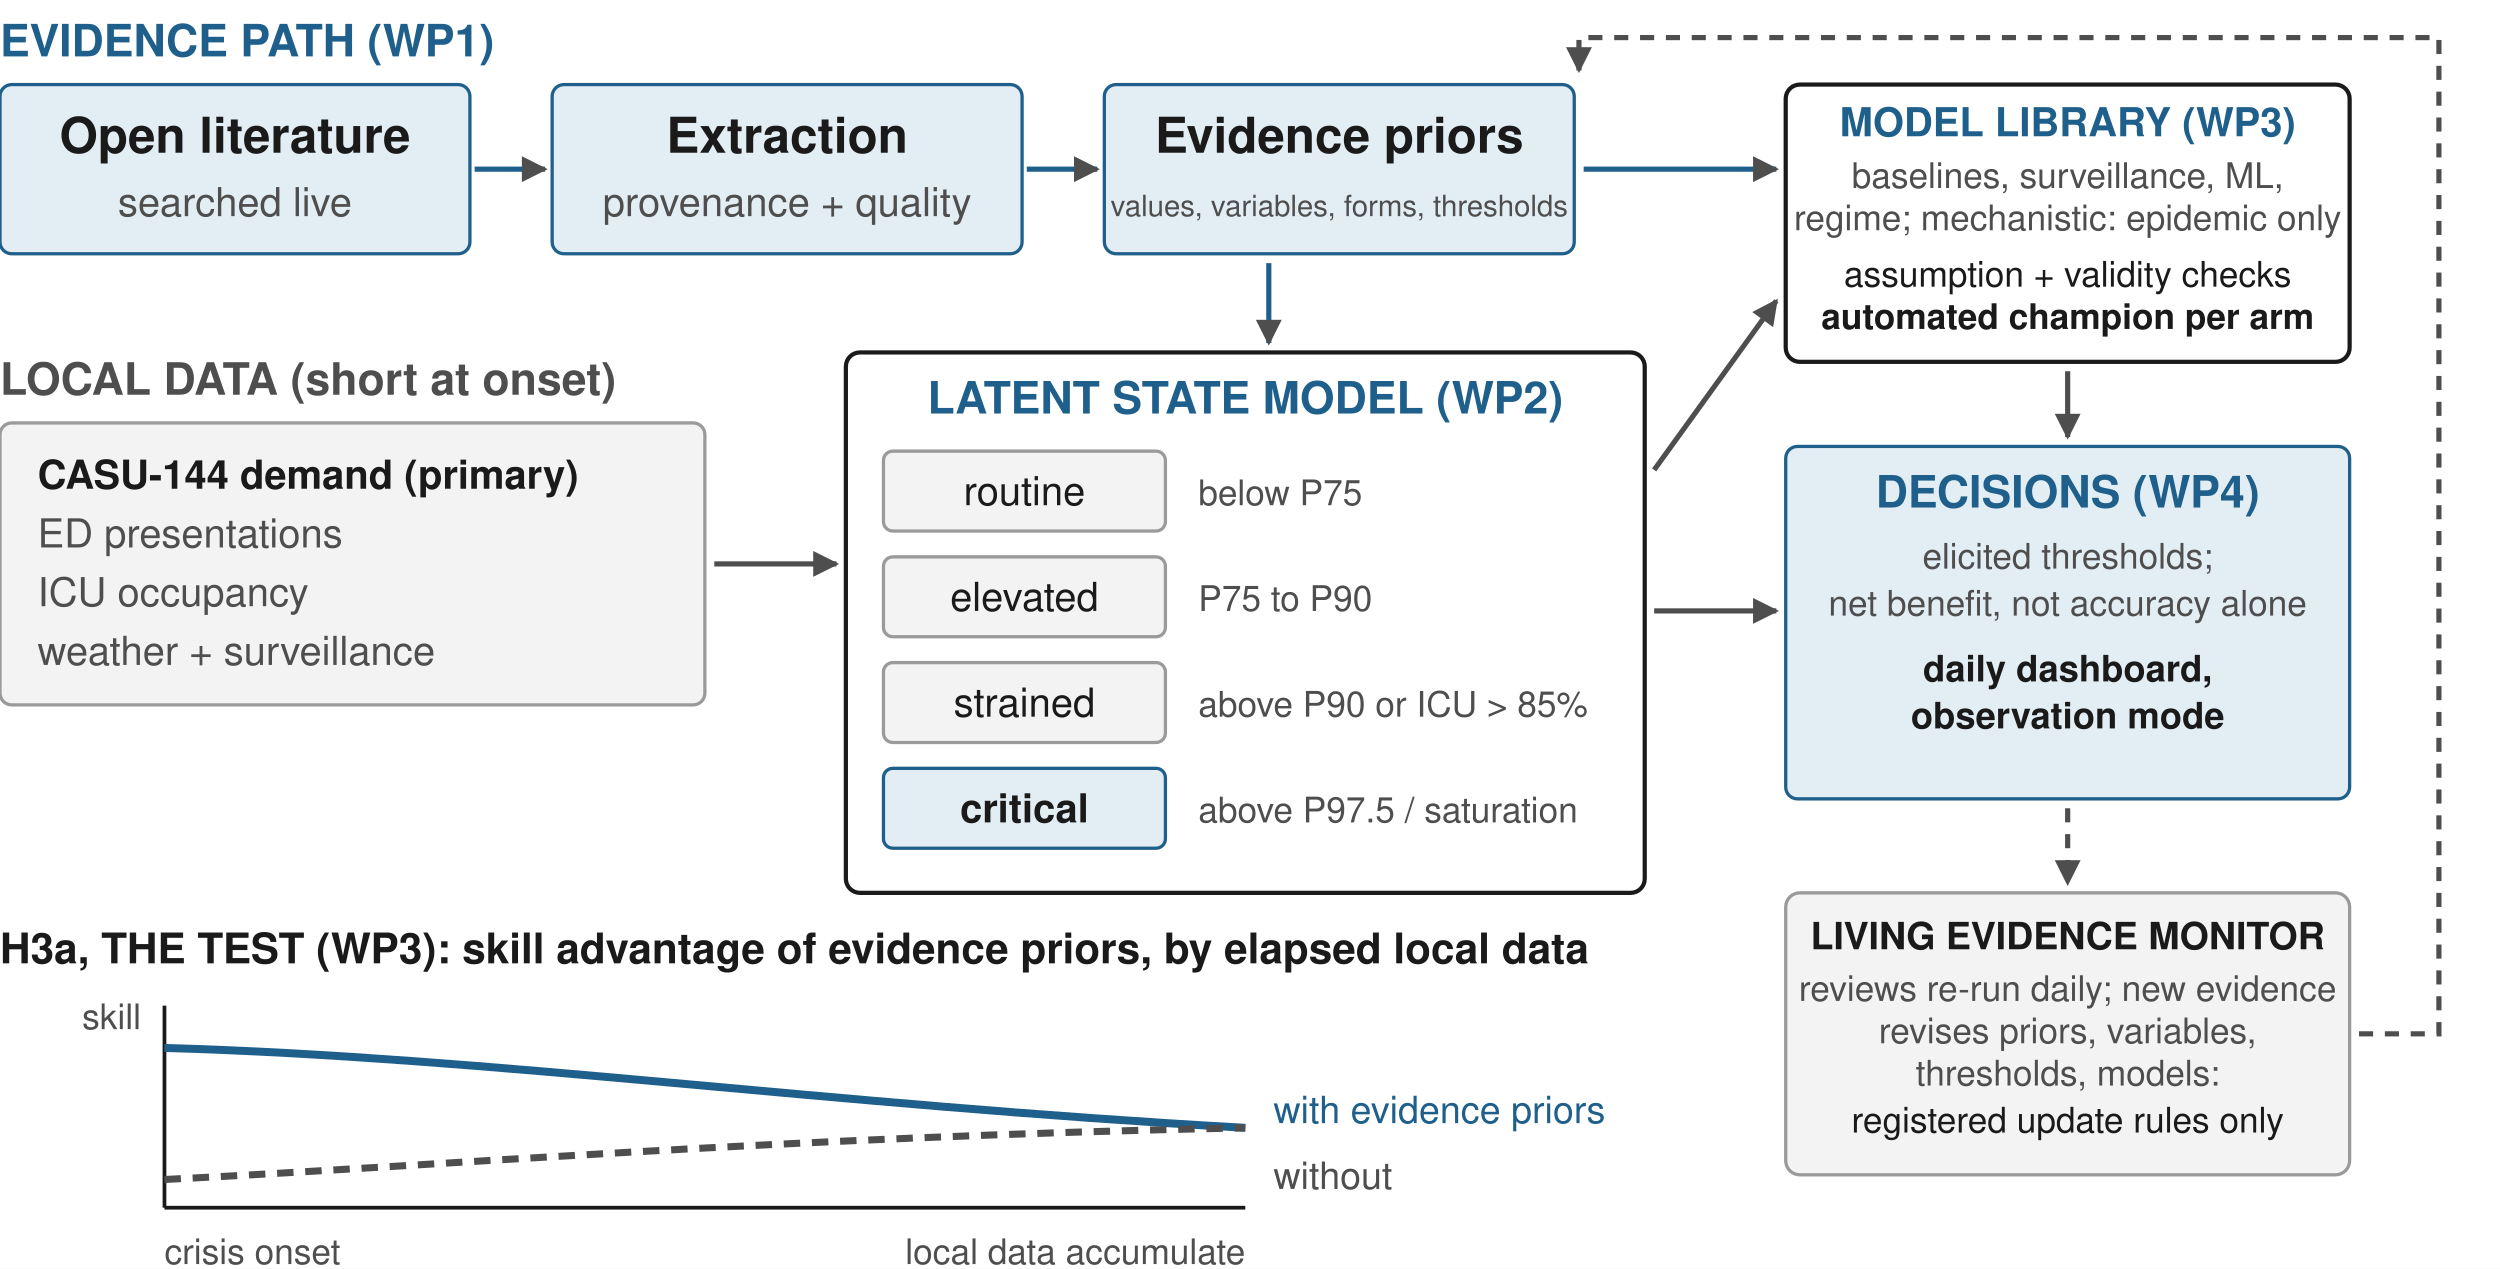
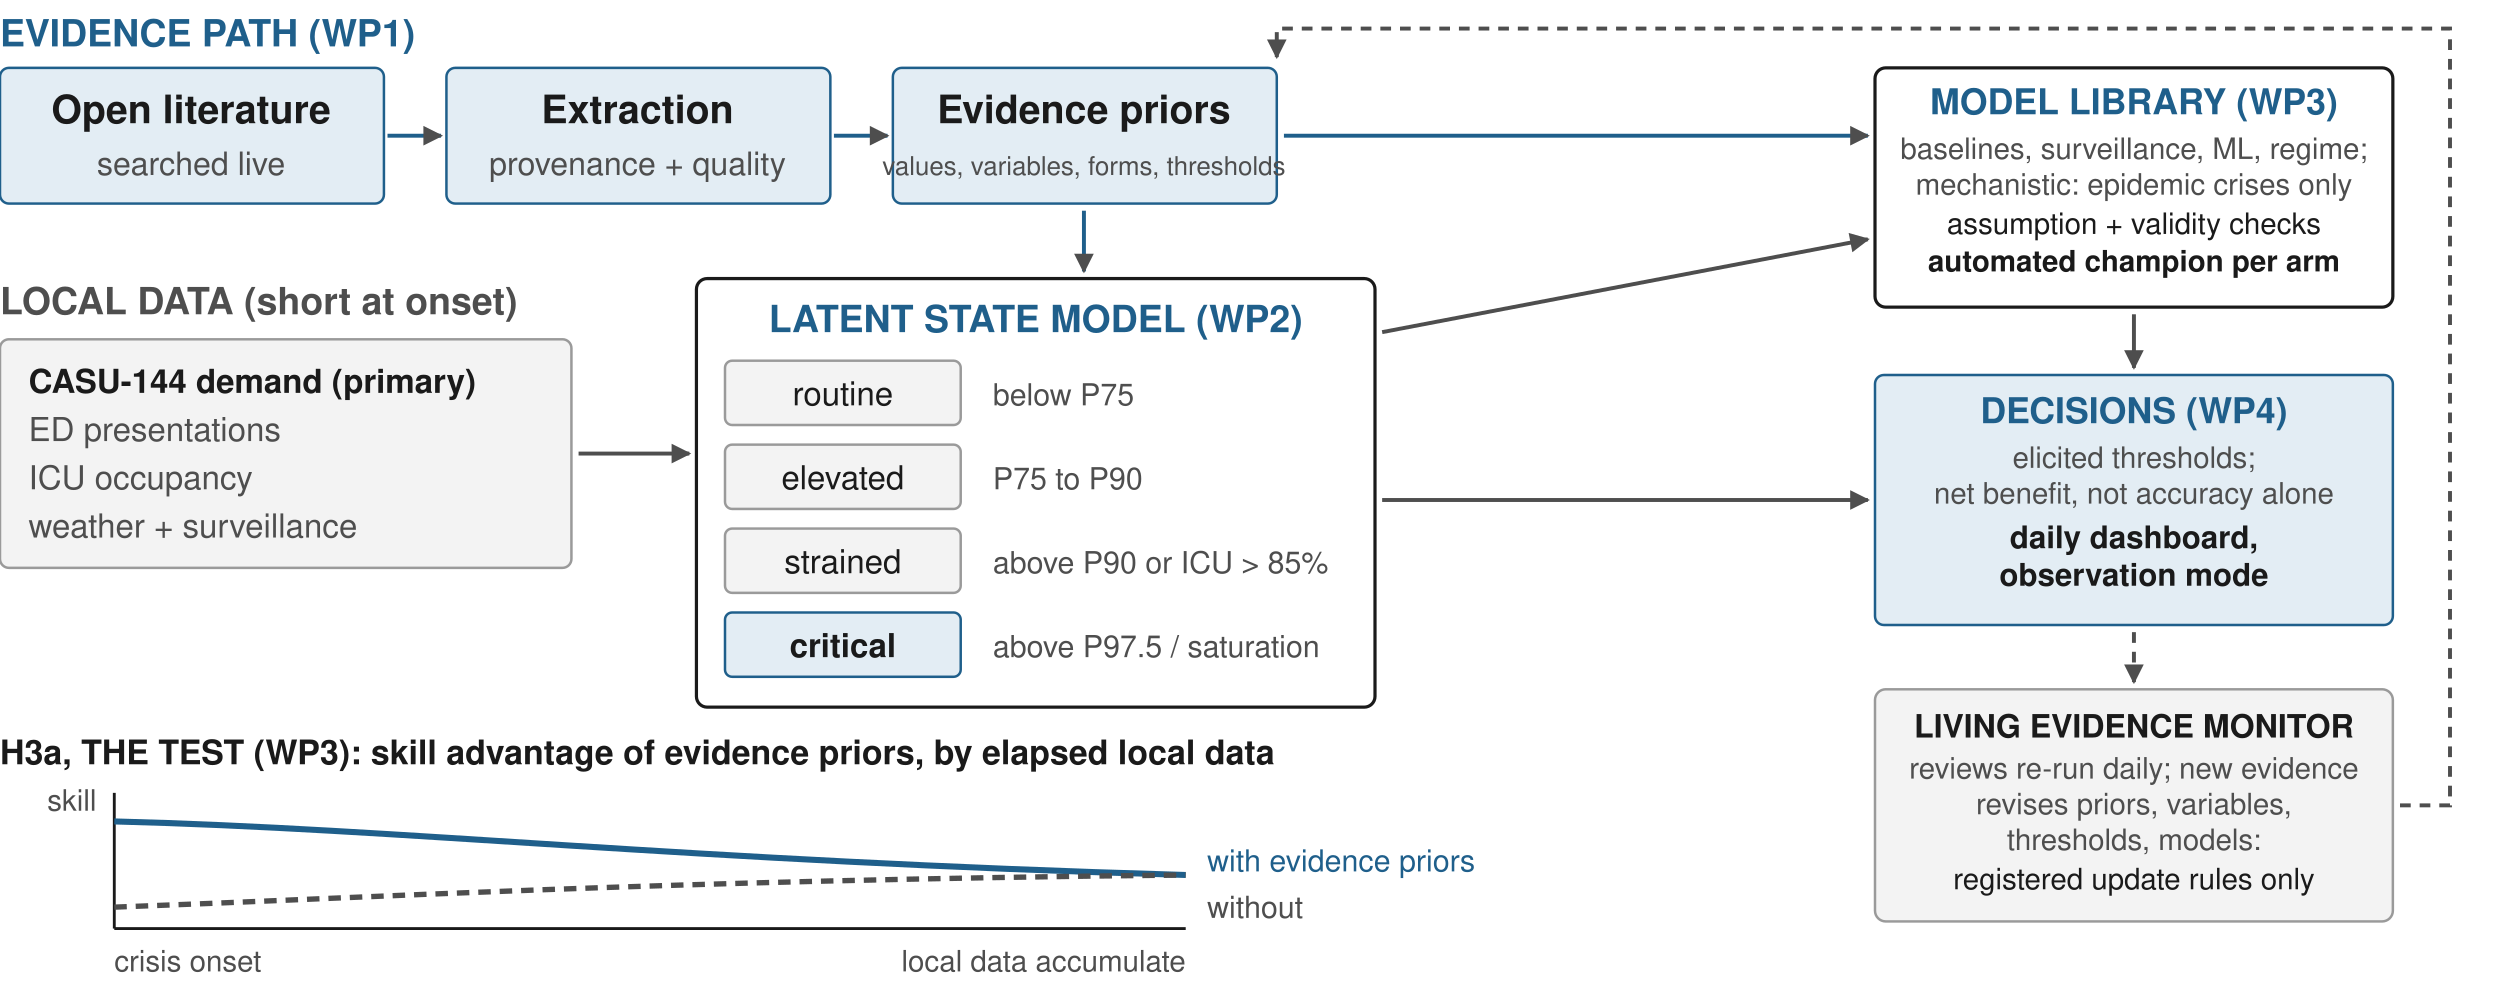
- <svg xmlns="http://www.w3.org/2000/svg" width="1064" height="540" viewBox="0 0 1064 540">
+ <svg xmlns="http://www.w3.org/2000/svg" width="1400" height="560" viewBox="0 0 1400 560">
  <defs>
    <marker id="a" viewBox="0 0 10 10" refX="9" refY="5" markerWidth="5" markerHeight="5" orient="auto-start-reverse">
      <path d="M 0 0 L 10 5 L 0 10 z" fill="#4e4e4e" />
    </marker>
  </defs>
-   <rect width="1064" height="540" fill="white" />
-   <text x="0" y="24" font-family="Helvetica, Arial, sans-serif" font-size="19" fill="#1f5f8b" text-anchor="start" font-weight="bold" font-style="normal">EVIDENCE PATH (WP1)</text>
-   <rect x="0" y="36" width="200" height="72" rx="5" fill="#e3edf4" stroke="#1f5f8b" stroke-width="1.4" />
-   <text x="100" y="65" font-family="Helvetica, Arial, sans-serif" font-size="21" fill="#1a1a1a" text-anchor="middle" font-weight="bold" font-style="normal">Open literature</text>
-   <text x="100" y="92" font-family="Helvetica, Arial, sans-serif" font-size="17" fill="#4e4e4e" text-anchor="middle" font-weight="normal" font-style="normal">searched live</text>
-   <rect x="235" y="36" width="200" height="72" rx="5" fill="#e3edf4" stroke="#1f5f8b" stroke-width="1.4" />
-   <text x="335" y="65" font-family="Helvetica, Arial, sans-serif" font-size="21" fill="#1a1a1a" text-anchor="middle" font-weight="bold" font-style="normal">Extraction</text>
-   <text x="335" y="92" font-family="Helvetica, Arial, sans-serif" font-size="17" fill="#4e4e4e" text-anchor="middle" font-weight="normal" font-style="normal">provenance + quality</text>
-   <rect x="470" y="36" width="200" height="72" rx="5" fill="#e3edf4" stroke="#1f5f8b" stroke-width="1.4" />
-   <text x="570" y="65" font-family="Helvetica, Arial, sans-serif" font-size="21" fill="#1a1a1a" text-anchor="middle" font-weight="bold" font-style="normal">Evidence priors</text>
-   <text x="570" y="92" font-family="Helvetica, Arial, sans-serif" font-size="12.5" fill="#4e4e4e" text-anchor="middle" font-weight="normal" font-style="normal">values, variables, forms, thresholds</text>
-   <line x1="202" y1="72" x2="232" y2="72" stroke="#1f5f8b" stroke-width="2.2" marker-end="url(#a)" />
-   <line x1="437" y1="72" x2="467" y2="72" stroke="#1f5f8b" stroke-width="2.2" marker-end="url(#a)" />
-   <text x="0" y="168" font-family="Helvetica, Arial, sans-serif" font-size="19" fill="#4e4e4e" text-anchor="start" font-weight="bold" font-style="normal">LOCAL DATA (short at onset)</text>
-   <rect x="0" y="180" width="300" height="120" rx="5" fill="#f3f3f3" stroke="#9a9a9a" stroke-width="1.4" />
-   <text x="16" y="208" font-family="Helvetica, Arial, sans-serif" font-size="17" fill="#1a1a1a" text-anchor="start" font-weight="bold" font-style="normal">CASU-144 demand (primary)</text>
-   <text x="16" y="233" font-family="Helvetica, Arial, sans-serif" font-size="17" fill="#4e4e4e" text-anchor="start" font-weight="normal" font-style="normal">ED presentations</text>
-   <text x="16" y="258" font-family="Helvetica, Arial, sans-serif" font-size="17" fill="#4e4e4e" text-anchor="start" font-weight="normal" font-style="normal">ICU occupancy</text>
-   <text x="16" y="283" font-family="Helvetica, Arial, sans-serif" font-size="17" fill="#4e4e4e" text-anchor="start" font-weight="normal" font-style="normal">weather + surveillance</text>
-   <rect x="360" y="150" width="340" height="230" rx="6" fill="white" stroke="#1a1a1a" stroke-width="1.8" />
-   <text x="530.0" y="176" font-family="Helvetica, Arial, sans-serif" font-size="19" fill="#1f5f8b" text-anchor="middle" font-weight="bold" font-style="normal">LATENT STATE MODEL (WP2)</text>
-   <rect x="376" y="192" width="120" height="34" rx="4" fill="#f3f3f3" stroke="#9a9a9a" stroke-width="1.4" />
-   <text x="436" y="215" font-family="Helvetica, Arial, sans-serif" font-size="17" fill="#1a1a1a" text-anchor="middle" font-weight="normal" font-style="normal">routine</text>
-   <text x="510" y="215" font-family="Helvetica, Arial, sans-serif" font-size="15" fill="#4e4e4e" text-anchor="start" font-weight="normal" font-style="normal">below P75</text>
-   <rect x="376" y="237" width="120" height="34" rx="4" fill="#f3f3f3" stroke="#9a9a9a" stroke-width="1.4" />
-   <text x="436" y="260" font-family="Helvetica, Arial, sans-serif" font-size="17" fill="#1a1a1a" text-anchor="middle" font-weight="normal" font-style="normal">elevated</text>
-   <text x="510" y="260" font-family="Helvetica, Arial, sans-serif" font-size="15" fill="#4e4e4e" text-anchor="start" font-weight="normal" font-style="normal">P75 to P90</text>
-   <rect x="376" y="282" width="120" height="34" rx="4" fill="#f3f3f3" stroke="#9a9a9a" stroke-width="1.4" />
-   <text x="436" y="305" font-family="Helvetica, Arial, sans-serif" font-size="17" fill="#1a1a1a" text-anchor="middle" font-weight="normal" font-style="normal">strained</text>
-   <text x="510" y="305" font-family="Helvetica, Arial, sans-serif" font-size="15" fill="#4e4e4e" text-anchor="start" font-weight="normal" font-style="normal">above P90 or ICU &gt; 85%</text>
-   <rect x="376" y="327" width="120" height="34" rx="4" fill="#e3edf4" stroke="#1f5f8b" stroke-width="1.4" />
-   <text x="436" y="350" font-family="Helvetica, Arial, sans-serif" font-size="17" fill="#1a1a1a" text-anchor="middle" font-weight="bold" font-style="normal">critical</text>
-   <text x="510" y="350" font-family="Helvetica, Arial, sans-serif" font-size="15" fill="#4e4e4e" text-anchor="start" font-weight="normal" font-style="normal">above P97.5 / saturation</text>
-   <line x1="540" y1="112" x2="540" y2="146" stroke="#1f5f8b" stroke-width="2.2" marker-end="url(#a)" />
-   <line x1="304" y1="240" x2="356" y2="240" stroke="#4e4e4e" stroke-width="2.2" marker-end="url(#a)" />
-   <rect x="760" y="36" width="240" height="118" rx="6" fill="white" stroke="#1a1a1a" stroke-width="1.8" />
-   <text x="880" y="58" font-family="Helvetica, Arial, sans-serif" font-size="17" fill="#1f5f8b" text-anchor="middle" font-weight="bold" font-style="normal">MODEL LIBRARY (WP3)</text>
-   <text x="880" y="80" font-family="Helvetica, Arial, sans-serif" font-size="15" fill="#4e4e4e" text-anchor="middle" font-weight="normal" font-style="normal">baselines, surveillance, ML,</text>
-   <text x="880" y="98" font-family="Helvetica, Arial, sans-serif" font-size="15" fill="#4e4e4e" text-anchor="middle" font-weight="normal" font-style="normal">regime; mechanistic: epidemic only</text>
-   <text x="880" y="122" font-family="Helvetica, Arial, sans-serif" font-size="15" fill="#1a1a1a" text-anchor="middle" font-weight="normal" font-style="normal">assumption + validity checks</text>
-   <text x="880" y="140" font-family="Helvetica, Arial, sans-serif" font-size="15" fill="#1a1a1a" text-anchor="middle" font-weight="bold" font-style="normal">automated champion per arm</text>
-   <line x1="674" y1="72" x2="756" y2="72" stroke="#1f5f8b" stroke-width="2.2" marker-end="url(#a)" />
-   <line x1="880" y1="158" x2="880" y2="186" stroke="#4e4e4e" stroke-width="2.2" marker-end="url(#a)" />
-   <line x1="704" y1="200" x2="756" y2="128" stroke="#4e4e4e" stroke-width="2.2" marker-end="url(#a)" />
-   <rect x="760" y="190" width="240" height="150" rx="5" fill="#e3edf4" stroke="#1f5f8b" stroke-width="1.4" />
-   <text x="880" y="216" font-family="Helvetica, Arial, sans-serif" font-size="19" fill="#1f5f8b" text-anchor="middle" font-weight="bold" font-style="normal">DECISIONS (WP4)</text>
-   <text x="880" y="242" font-family="Helvetica, Arial, sans-serif" font-size="15" fill="#4e4e4e" text-anchor="middle" font-weight="normal" font-style="normal">elicited thresholds;</text>
-   <text x="880" y="262" font-family="Helvetica, Arial, sans-serif" font-size="15" fill="#4e4e4e" text-anchor="middle" font-weight="normal" font-style="normal">net benefit, not accuracy alone</text>
-   <text x="880" y="290" font-family="Helvetica, Arial, sans-serif" font-size="15.5" fill="#1a1a1a" text-anchor="middle" font-weight="bold" font-style="normal">daily dashboard,</text>
-   <text x="880" y="310" font-family="Helvetica, Arial, sans-serif" font-size="15.5" fill="#1a1a1a" text-anchor="middle" font-weight="bold" font-style="normal">observation mode</text>
-   <line x1="704" y1="260" x2="756" y2="260" stroke="#4e4e4e" stroke-width="2.2" marker-end="url(#a)" />
-   <rect x="760" y="380" width="240" height="120" rx="6" fill="#f3f3f3" stroke="#9a9a9a" stroke-width="1.4" />
-   <text x="880" y="404" font-family="Helvetica, Arial, sans-serif" font-size="16" fill="#1a1a1a" text-anchor="middle" font-weight="bold" font-style="normal">LIVING EVIDENCE MONITOR</text>
-   <text x="880" y="426" font-family="Helvetica, Arial, sans-serif" font-size="15" fill="#4e4e4e" text-anchor="middle" font-weight="normal" font-style="normal">reviews re-run daily; new evidence</text>
-   <text x="880" y="444" font-family="Helvetica, Arial, sans-serif" font-size="15" fill="#4e4e4e" text-anchor="middle" font-weight="normal" font-style="normal">revises priors, variables,</text>
-   <text x="880" y="462" font-family="Helvetica, Arial, sans-serif" font-size="15" fill="#4e4e4e" text-anchor="middle" font-weight="normal" font-style="normal">thresholds, models:</text>
-   <text x="880" y="482" font-family="Helvetica, Arial, sans-serif" font-size="15" fill="#1a1a1a" text-anchor="middle" font-weight="normal" font-style="normal">registered update rules only</text>
-   <line x1="880" y1="344" x2="880" y2="376" stroke="#4e4e4e" stroke-width="2.2" marker-end="url(#a)" stroke-dasharray="6,5" />
-   <path d="M 1004 440 L 1038 440 L 1038 16 L 672 16 L 672 30" fill="none" stroke="#4e4e4e" stroke-width="2.2" stroke-dasharray="6,5" marker-end="url(#a)" />
-   <text x="0" y="410" font-family="Helvetica, Arial, sans-serif" font-size="18" fill="#1a1a1a" text-anchor="start" font-weight="bold" font-style="normal">H3a, THE TEST (WP3):  skill advantage of evidence priors, by elapsed local data</text>
-   <line x1="70" y1="514" x2="530" y2="514" stroke="#1a1a1a" stroke-width="1.6" />
-   <line x1="70" y1="428" x2="70" y2="514" stroke="#1a1a1a" stroke-width="1.6" />
-   <path d="M 70 446 C 210 450 350 470 530 480" fill="none" stroke="#1f5f8b" stroke-width="3.4" />
-   <path d="M 70 502 C 190 496 330 484 530 480" fill="none" stroke="#4e4e4e" stroke-width="3" stroke-dasharray="7,5" />
-   <text x="542" y="478" font-family="Helvetica, Arial, sans-serif" font-size="16" fill="#1f5f8b" text-anchor="start" font-weight="normal" font-style="normal">with evidence priors</text>
-   <text x="542" y="506" font-family="Helvetica, Arial, sans-serif" font-size="16" fill="#4e4e4e" text-anchor="start" font-weight="normal" font-style="normal">without</text>
-   <text x="60" y="438" font-family="Helvetica, Arial, sans-serif" font-size="15" fill="#4e4e4e" text-anchor="end" font-weight="normal" font-style="normal">skill</text>
-   <text x="70" y="538" font-family="Helvetica, Arial, sans-serif" font-size="15" fill="#4e4e4e" text-anchor="start" font-weight="normal" font-style="normal">crisis onset</text>
-   <text x="530" y="538" font-family="Helvetica, Arial, sans-serif" font-size="15" fill="#4e4e4e" text-anchor="end" font-weight="normal" font-style="normal">local data accumulate</text>
+   <rect width="1400" height="560" fill="white" />
+   <text x="0" y="26" font-family="Helvetica, Arial, sans-serif" font-size="21" fill="#1f5f8b" text-anchor="start" font-weight="bold" font-style="normal">EVIDENCE PATH (WP1)</text>
+   <rect x="0" y="38" width="215" height="76" rx="5" fill="#e3edf4" stroke="#1f5f8b" stroke-width="1.4" />
+   <text x="107" y="69" font-family="Helvetica, Arial, sans-serif" font-size="22" fill="#1a1a1a" text-anchor="middle" font-weight="bold" font-style="normal">Open literature</text>
+   <text x="107" y="98" font-family="Helvetica, Arial, sans-serif" font-size="18" fill="#4e4e4e" text-anchor="middle" font-weight="normal" font-style="normal">searched live</text>
+   <rect x="250" y="38" width="215" height="76" rx="5" fill="#e3edf4" stroke="#1f5f8b" stroke-width="1.4" />
+   <text x="357" y="69" font-family="Helvetica, Arial, sans-serif" font-size="22" fill="#1a1a1a" text-anchor="middle" font-weight="bold" font-style="normal">Extraction</text>
+   <text x="357" y="98" font-family="Helvetica, Arial, sans-serif" font-size="18" fill="#4e4e4e" text-anchor="middle" font-weight="normal" font-style="normal">provenance + quality</text>
+   <rect x="500" y="38" width="215" height="76" rx="5" fill="#e3edf4" stroke="#1f5f8b" stroke-width="1.4" />
+   <text x="607" y="69" font-family="Helvetica, Arial, sans-serif" font-size="22" fill="#1a1a1a" text-anchor="middle" font-weight="bold" font-style="normal">Evidence priors</text>
+   <text x="607" y="98" font-family="Helvetica, Arial, sans-serif" font-size="14.5" fill="#4e4e4e" text-anchor="middle" font-weight="normal" font-style="normal">values, variables, forms, thresholds</text>
+   <line x1="217" y1="76" x2="247" y2="76" stroke="#1f5f8b" stroke-width="2.2" marker-end="url(#a)" />
+   <line x1="467" y1="76" x2="497" y2="76" stroke="#1f5f8b" stroke-width="2.2" marker-end="url(#a)" />
+   <text x="0" y="176" font-family="Helvetica, Arial, sans-serif" font-size="21" fill="#4e4e4e" text-anchor="start" font-weight="bold" font-style="normal">LOCAL DATA (short at onset)</text>
+   <rect x="0" y="190" width="320" height="128" rx="5" fill="#f3f3f3" stroke="#9a9a9a" stroke-width="1.4" />
+   <text x="16" y="220" font-family="Helvetica, Arial, sans-serif" font-size="18.5" fill="#1a1a1a" text-anchor="start" font-weight="bold" font-style="normal">CASU-144 demand (primary)</text>
+   <text x="16" y="247" font-family="Helvetica, Arial, sans-serif" font-size="18.5" fill="#4e4e4e" text-anchor="start" font-weight="normal" font-style="normal">ED presentations</text>
+   <text x="16" y="274" font-family="Helvetica, Arial, sans-serif" font-size="18.5" fill="#4e4e4e" text-anchor="start" font-weight="normal" font-style="normal">ICU occupancy</text>
+   <text x="16" y="301" font-family="Helvetica, Arial, sans-serif" font-size="18.5" fill="#4e4e4e" text-anchor="start" font-weight="normal" font-style="normal">weather + surveillance</text>
+   <rect x="390" y="156" width="380" height="240" rx="6" fill="white" stroke="#1a1a1a" stroke-width="1.8" />
+   <text x="580.0" y="186" font-family="Helvetica, Arial, sans-serif" font-size="21" fill="#1f5f8b" text-anchor="middle" font-weight="bold" font-style="normal">LATENT STATE MODEL (WP2)</text>
+   <rect x="406" y="202" width="132" height="36" rx="4" fill="#f3f3f3" stroke="#9a9a9a" stroke-width="1.4" />
+   <text x="472" y="227" font-family="Helvetica, Arial, sans-serif" font-size="18.5" fill="#1a1a1a" text-anchor="middle" font-weight="normal" font-style="normal">routine</text>
+   <text x="556" y="227" font-family="Helvetica, Arial, sans-serif" font-size="17" fill="#4e4e4e" text-anchor="start" font-weight="normal" font-style="normal">below P75</text>
+   <rect x="406" y="249" width="132" height="36" rx="4" fill="#f3f3f3" stroke="#9a9a9a" stroke-width="1.4" />
+   <text x="472" y="274" font-family="Helvetica, Arial, sans-serif" font-size="18.5" fill="#1a1a1a" text-anchor="middle" font-weight="normal" font-style="normal">elevated</text>
+   <text x="556" y="274" font-family="Helvetica, Arial, sans-serif" font-size="17" fill="#4e4e4e" text-anchor="start" font-weight="normal" font-style="normal">P75 to P90</text>
+   <rect x="406" y="296" width="132" height="36" rx="4" fill="#f3f3f3" stroke="#9a9a9a" stroke-width="1.4" />
+   <text x="472" y="321" font-family="Helvetica, Arial, sans-serif" font-size="18.5" fill="#1a1a1a" text-anchor="middle" font-weight="normal" font-style="normal">strained</text>
+   <text x="556" y="321" font-family="Helvetica, Arial, sans-serif" font-size="17" fill="#4e4e4e" text-anchor="start" font-weight="normal" font-style="normal">above P90 or ICU &gt; 85%</text>
+   <rect x="406" y="343" width="132" height="36" rx="4" fill="#e3edf4" stroke="#1f5f8b" stroke-width="1.4" />
+   <text x="472" y="368" font-family="Helvetica, Arial, sans-serif" font-size="18.5" fill="#1a1a1a" text-anchor="middle" font-weight="bold" font-style="normal">critical</text>
+   <text x="556" y="368" font-family="Helvetica, Arial, sans-serif" font-size="17" fill="#4e4e4e" text-anchor="start" font-weight="normal" font-style="normal">above P97.5 / saturation</text>
+   <line x1="607" y1="118" x2="607" y2="152" stroke="#1f5f8b" stroke-width="2.2" marker-end="url(#a)" />
+   <line x1="324" y1="254" x2="386" y2="254" stroke="#4e4e4e" stroke-width="2.2" marker-end="url(#a)" />
+   <rect x="1050" y="38" width="290" height="134" rx="6" fill="white" stroke="#1a1a1a" stroke-width="1.8" />
+   <text x="1195.0" y="64" font-family="Helvetica, Arial, sans-serif" font-size="20" fill="#1f5f8b" text-anchor="middle" font-weight="bold" font-style="normal">MODEL LIBRARY (WP3)</text>
+   <text x="1195.0" y="89" font-family="Helvetica, Arial, sans-serif" font-size="16.5" fill="#4e4e4e" text-anchor="middle" font-weight="normal" font-style="normal">baselines, surveillance, ML, regime;</text>
+   <text x="1195.0" y="109" font-family="Helvetica, Arial, sans-serif" font-size="16.5" fill="#4e4e4e" text-anchor="middle" font-weight="normal" font-style="normal">mechanistic: epidemic crises only</text>
+   <text x="1195.0" y="131" font-family="Helvetica, Arial, sans-serif" font-size="16.5" fill="#1a1a1a" text-anchor="middle" font-weight="normal" font-style="normal">assumption + validity checks</text>
+   <text x="1195.0" y="152" font-family="Helvetica, Arial, sans-serif" font-size="16.5" fill="#1a1a1a" text-anchor="middle" font-weight="bold" font-style="normal">automated champion per arm</text>
+   <line x1="719" y1="76" x2="1046" y2="76" stroke="#1f5f8b" stroke-width="2.2" marker-end="url(#a)" />
+   <line x1="774" y1="186" x2="1046" y2="134" stroke="#4e4e4e" stroke-width="2.2" marker-end="url(#a)" />
+   <line x1="1195.0" y1="176" x2="1195.0" y2="206" stroke="#4e4e4e" stroke-width="2.2" marker-end="url(#a)" />
+   <rect x="1050" y="210" width="290" height="140" rx="5" fill="#e3edf4" stroke="#1f5f8b" stroke-width="1.4" />
+   <text x="1195.0" y="237" font-family="Helvetica, Arial, sans-serif" font-size="20" fill="#1f5f8b" text-anchor="middle" font-weight="bold" font-style="normal">DECISIONS (WP4)</text>
+   <text x="1195.0" y="262" font-family="Helvetica, Arial, sans-serif" font-size="16.5" fill="#4e4e4e" text-anchor="middle" font-weight="normal" font-style="normal">elicited thresholds;</text>
+   <text x="1195.0" y="282" font-family="Helvetica, Arial, sans-serif" font-size="16.5" fill="#4e4e4e" text-anchor="middle" font-weight="normal" font-style="normal">net benefit, not accuracy alone</text>
+   <text x="1195.0" y="307" font-family="Helvetica, Arial, sans-serif" font-size="17.5" fill="#1a1a1a" text-anchor="middle" font-weight="bold" font-style="normal">daily dashboard,</text>
+   <text x="1195.0" y="328" font-family="Helvetica, Arial, sans-serif" font-size="17.5" fill="#1a1a1a" text-anchor="middle" font-weight="bold" font-style="normal">observation mode</text>
+   <line x1="774" y1="280" x2="1046" y2="280" stroke="#4e4e4e" stroke-width="2.2" marker-end="url(#a)" />
+   <rect x="1050" y="386" width="290" height="130" rx="6" fill="#f3f3f3" stroke="#9a9a9a" stroke-width="1.4" />
+   <text x="1195.0" y="413" font-family="Helvetica, Arial, sans-serif" font-size="18" fill="#1a1a1a" text-anchor="middle" font-weight="bold" font-style="normal">LIVING EVIDENCE MONITOR</text>
+   <text x="1195.0" y="436" font-family="Helvetica, Arial, sans-serif" font-size="16.5" fill="#4e4e4e" text-anchor="middle" font-weight="normal" font-style="normal">reviews re-run daily; new evidence</text>
+   <text x="1195.0" y="456" font-family="Helvetica, Arial, sans-serif" font-size="16.5" fill="#4e4e4e" text-anchor="middle" font-weight="normal" font-style="normal">revises priors, variables,</text>
+   <text x="1195.0" y="476" font-family="Helvetica, Arial, sans-serif" font-size="16.5" fill="#4e4e4e" text-anchor="middle" font-weight="normal" font-style="normal">thresholds, models:</text>
+   <text x="1195.0" y="498" font-family="Helvetica, Arial, sans-serif" font-size="16.5" fill="#1a1a1a" text-anchor="middle" font-weight="normal" font-style="normal">registered update rules only</text>
+   <line x1="1195.0" y1="354" x2="1195.0" y2="382" stroke="#4e4e4e" stroke-width="2.2" marker-end="url(#a)" stroke-dasharray="6,5" />
+   <path d="M 1344 451 L 1372 451 L 1372 16 L 715 16 L 715 32" fill="none" stroke="#4e4e4e" stroke-width="2.2" stroke-dasharray="6,5" marker-end="url(#a)" />
+   <text x="0" y="428" font-family="Helvetica, Arial, sans-serif" font-size="19" fill="#1a1a1a" text-anchor="start" font-weight="bold" font-style="normal">H3a, THE TEST (WP3):  skill advantage of evidence priors, by elapsed local data</text>
+   <line x1="64" y1="520" x2="664" y2="520" stroke="#1a1a1a" stroke-width="1.6" />
+   <line x1="64" y1="444" x2="64" y2="520" stroke="#1a1a1a" stroke-width="1.6" />
+   <path d="M 64 460 C 224 464 384 482 664 490" fill="none" stroke="#1f5f8b" stroke-width="3.4" />
+   <path d="M 64 508 C 204 503 364 493 664 490" fill="none" stroke="#4e4e4e" stroke-width="3" stroke-dasharray="7,5" />
+   <text x="676" y="488" font-family="Helvetica, Arial, sans-serif" font-size="17" fill="#1f5f8b" text-anchor="start" font-weight="normal" font-style="normal">with evidence priors</text>
+   <text x="676" y="514" font-family="Helvetica, Arial, sans-serif" font-size="17" fill="#4e4e4e" text-anchor="start" font-weight="normal" font-style="normal">without</text>
+   <text x="54" y="454" font-family="Helvetica, Arial, sans-serif" font-size="16.5" fill="#4e4e4e" text-anchor="end" font-weight="normal" font-style="normal">skill</text>
+   <text x="64" y="544" font-family="Helvetica, Arial, sans-serif" font-size="16.5" fill="#4e4e4e" text-anchor="start" font-weight="normal" font-style="normal">crisis onset</text>
+   <text x="664" y="544" font-family="Helvetica, Arial, sans-serif" font-size="16.5" fill="#4e4e4e" text-anchor="end" font-weight="normal" font-style="normal">local data accumulate</text>
</svg>
